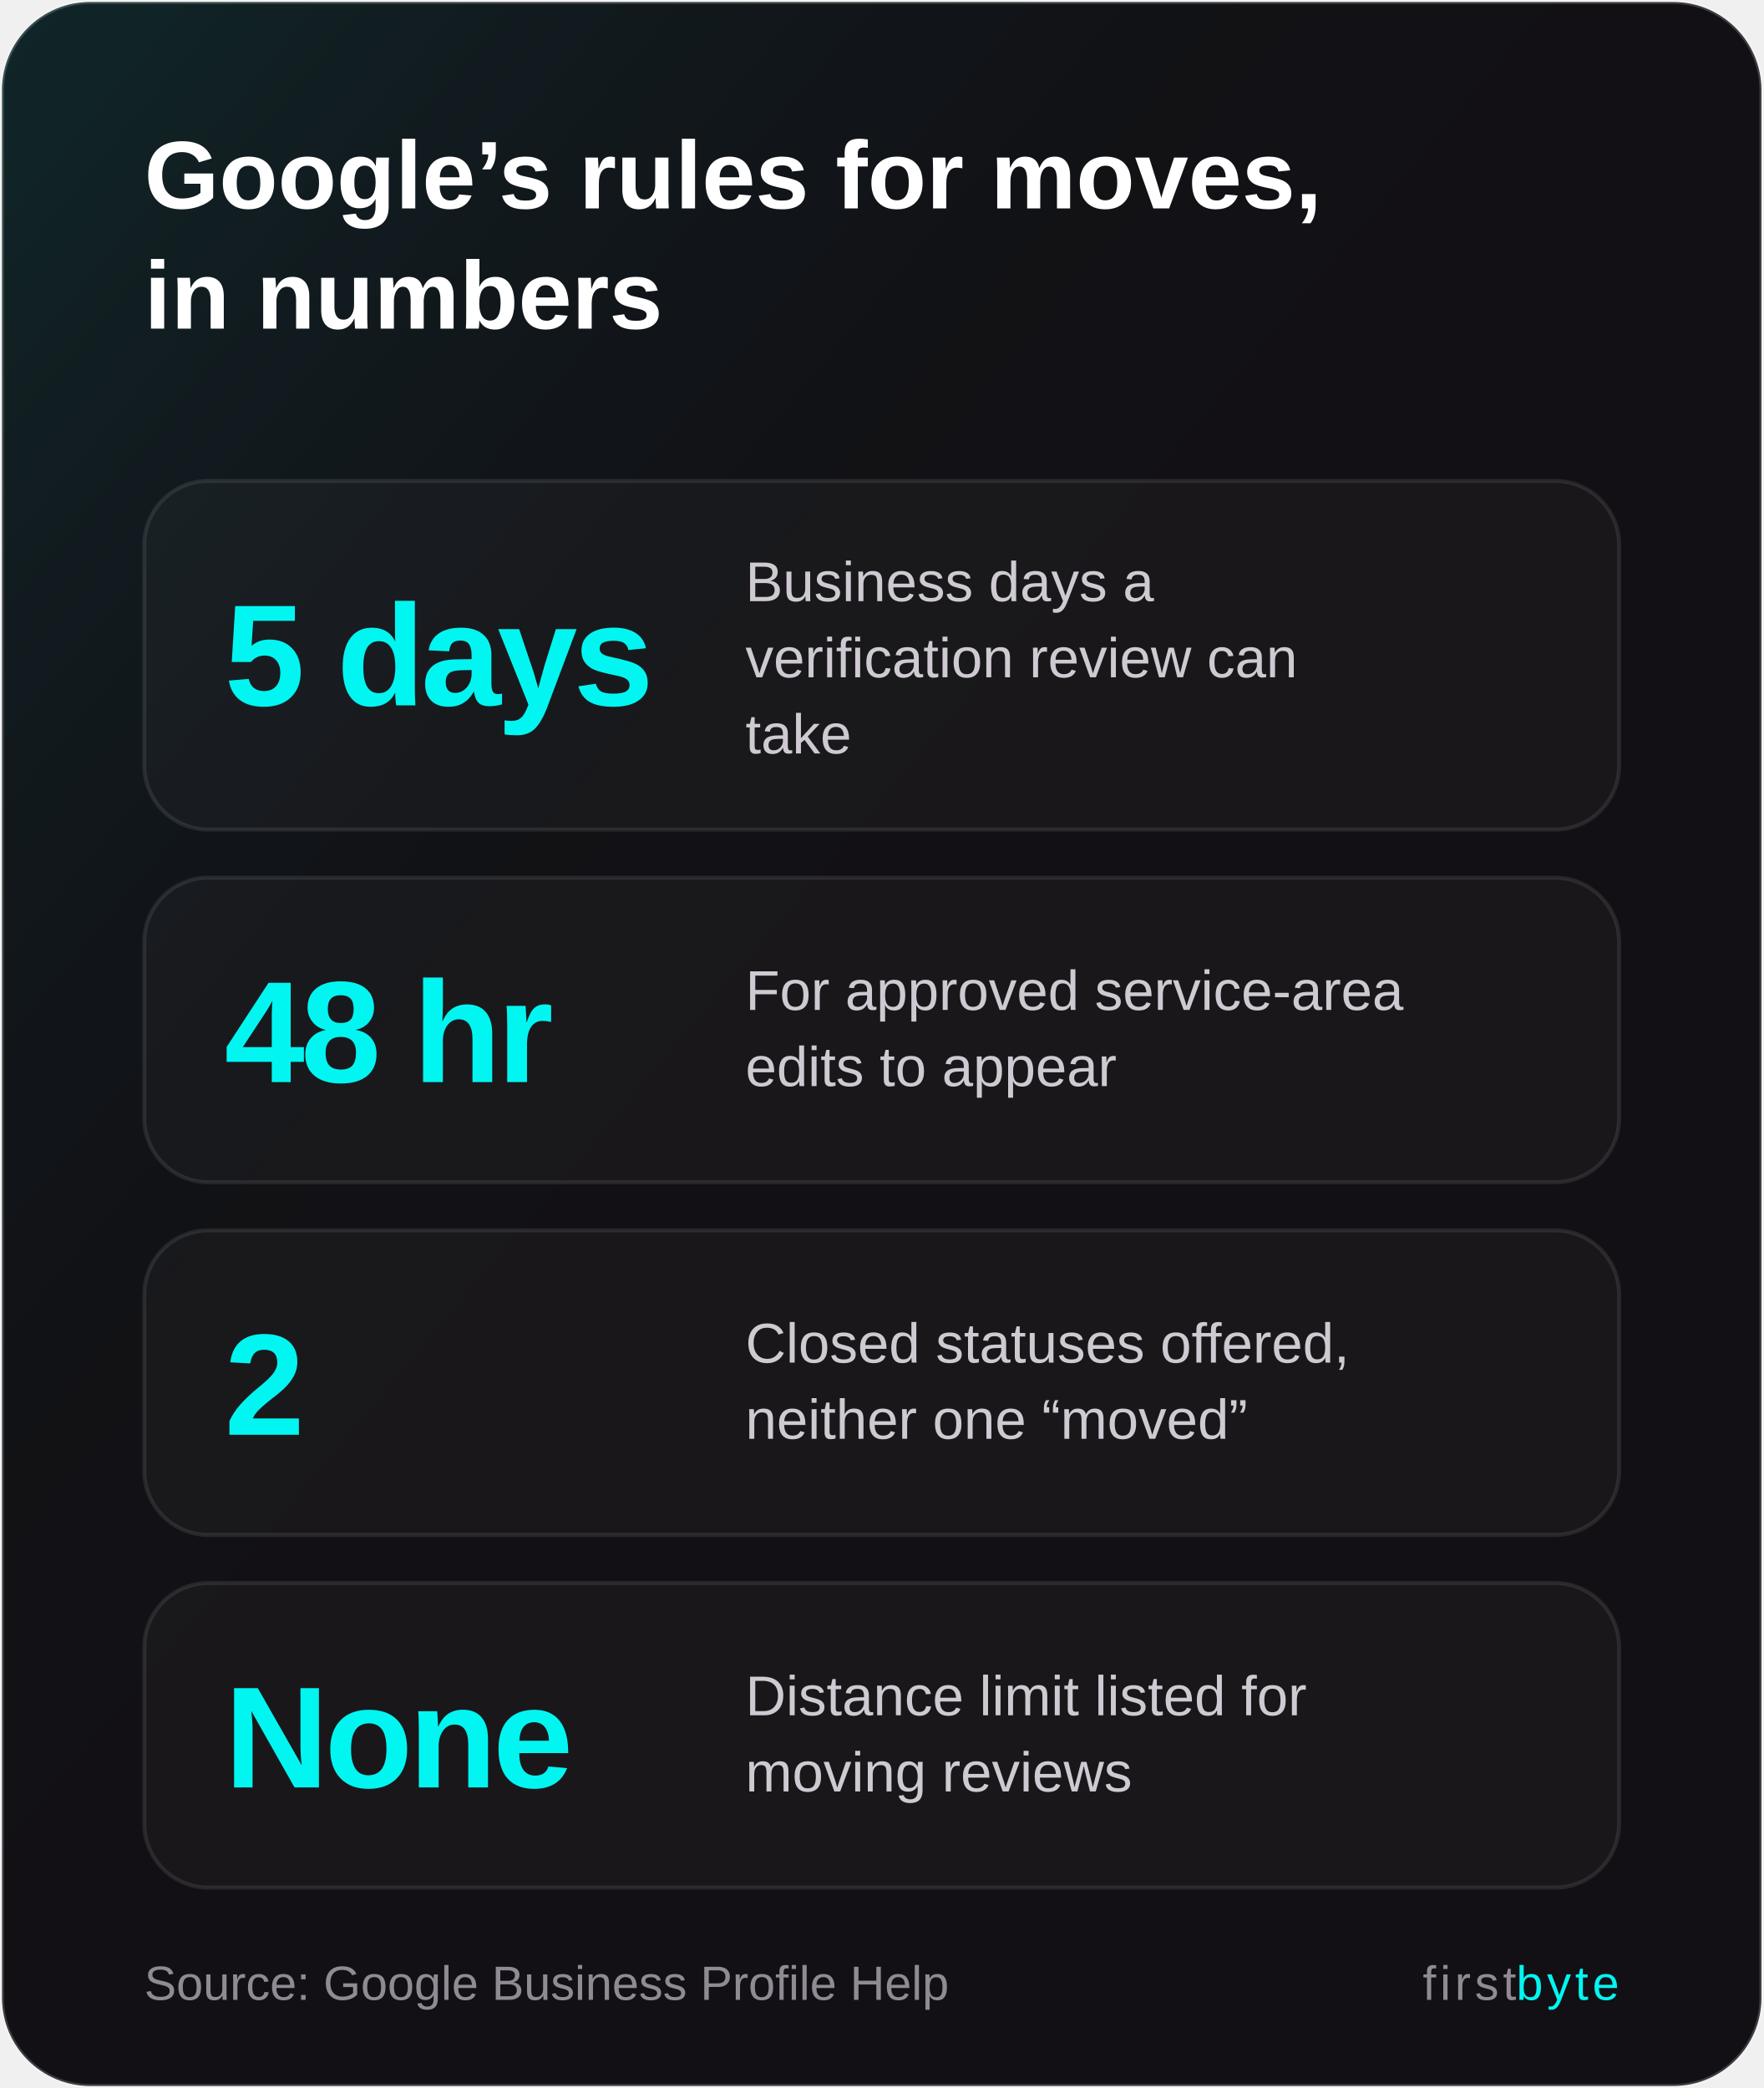
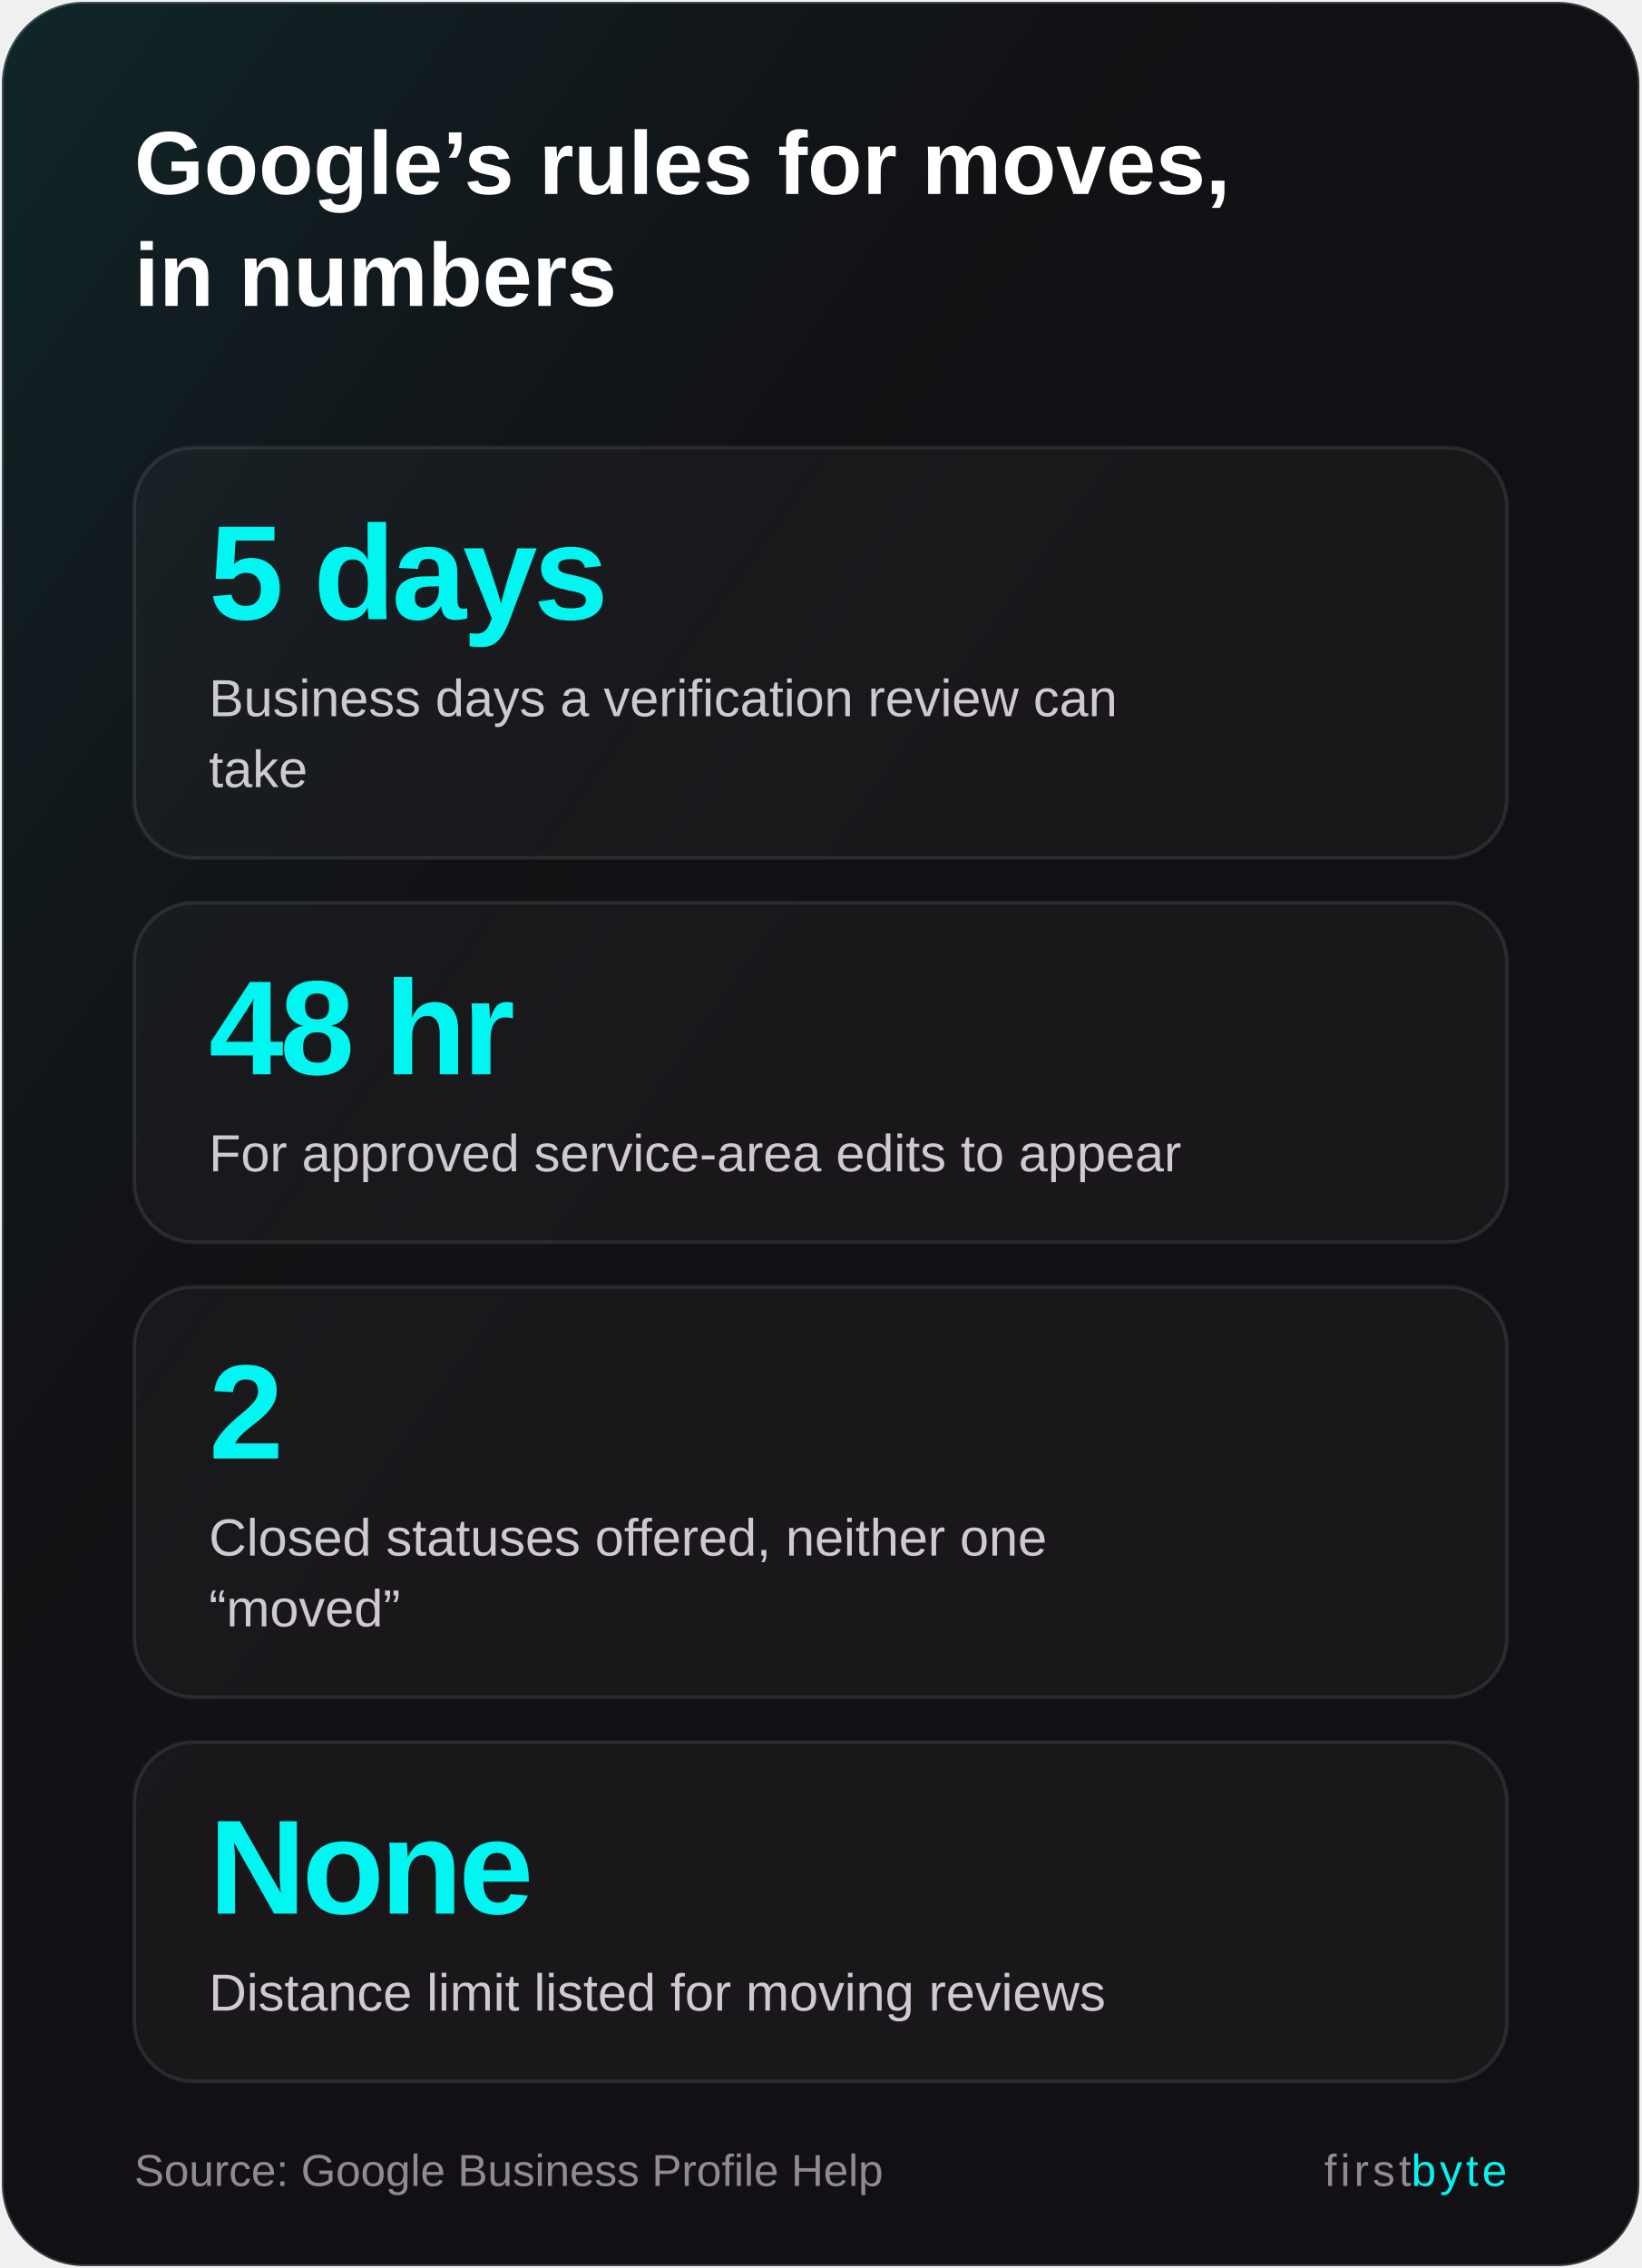
- <svg xmlns="http://www.w3.org/2000/svg" viewBox="0 0 440 521" width="440" height="521" role="img" aria-labelledby="t82426">
+ <svg xmlns="http://www.w3.org/2000/svg" viewBox="0 0 440 608" width="440" height="608" role="img" aria-labelledby="t996494">
  <defs>
-     <linearGradient id="g82426" x1="0" y1="0" x2="1" y2="1">
+     <linearGradient id="g996494" x1="0" y1="0" x2="1" y2="1">
      <stop offset="0" stop-color="#01f6f2" stop-opacity=".10" />
      <stop offset=".5" stop-color="#121014" stop-opacity="0" />
    </linearGradient>
-     <linearGradient id="bar82426" x1="0" y1="0" x2="1" y2="0">
+     <linearGradient id="bar996494" x1="0" y1="0" x2="1" y2="0">
      <stop offset="0" stop-color="#01f6f2" />
      <stop offset="1" stop-color="#3ad7ff" />
    </linearGradient>
  </defs>
-   <rect x=".5" y=".5" width="439" height="520" rx="22" fill="#121014" stroke="rgba(255,255,255,.18)" />
-   <rect x=".5" y=".5" width="439" height="520" rx="22" fill="url(#g82426)" />
+   <rect x=".5" y=".5" width="439" height="607" rx="22" fill="#121014" stroke="rgba(255,255,255,.18)" />
+   <rect x=".5" y=".5" width="439" height="607" rx="22" fill="url(#g996494)" />
  <text x="36" y="52" fill="#ffffff" font-family="'Funnel Display', Figtree, 'Helvetica Neue', Arial, sans-serif" font-size="24" font-weight="600">
    <tspan x="36" dy="0">Google’s rules for moves,</tspan>
    <tspan x="36" dy="30">in numbers</tspan>
  </text>
-   <rect x="36" y="120" width="368" height="87" rx="16" fill="rgba(255,255,255,.03)" stroke="rgba(255,255,255,.09)" />
-   <text x="56" y="176" fill="#01f6f2" font-family="'Funnel Display', Figtree, 'Helvetica Neue', Arial, sans-serif" font-size="36" font-weight="600" letter-spacing="-1">5 days</text>
-   <text x="186" y="150" fill="#cfcad2" font-family="Figtree, 'Helvetica Neue', Arial, sans-serif" font-size="14">
-     <tspan x="186" dy="0">Business days a</tspan>
-     <tspan x="186" dy="19">verification review can</tspan>
-     <tspan x="186" dy="19">take</tspan>
+   <rect x="36" y="120" width="368" height="110" rx="16" fill="rgba(255,255,255,.03)" stroke="rgba(255,255,255,.09)" />
+   <text x="56" y="166" fill="#01f6f2" font-family="'Funnel Display', Figtree, 'Helvetica Neue', Arial, sans-serif" font-size="36" font-weight="600" letter-spacing="-1">5 days</text>
+   <text x="56" y="192" fill="#cfcad2" font-family="Figtree, 'Helvetica Neue', Arial, sans-serif" font-size="14">
+     <tspan x="56" dy="0">Business days a verification review can</tspan>
+     <tspan x="56" dy="19">take</tspan>
  </text>
-   <rect x="36" y="219" width="368" height="76" rx="16" fill="rgba(255,255,255,.03)" stroke="rgba(255,255,255,.09)" />
-   <text x="56" y="270" fill="#01f6f2" font-family="'Funnel Display', Figtree, 'Helvetica Neue', Arial, sans-serif" font-size="36" font-weight="600" letter-spacing="-1">48 hr</text>
-   <text x="186" y="252" fill="#cfcad2" font-family="Figtree, 'Helvetica Neue', Arial, sans-serif" font-size="14">
-     <tspan x="186" dy="0">For approved service-area</tspan>
-     <tspan x="186" dy="19">edits to appear</tspan>
+   <rect x="36" y="242" width="368" height="91" rx="16" fill="rgba(255,255,255,.03)" stroke="rgba(255,255,255,.09)" />
+   <text x="56" y="288" fill="#01f6f2" font-family="'Funnel Display', Figtree, 'Helvetica Neue', Arial, sans-serif" font-size="36" font-weight="600" letter-spacing="-1">48 hr</text>
+   <text x="56" y="314" fill="#cfcad2" font-family="Figtree, 'Helvetica Neue', Arial, sans-serif" font-size="14">
+     <tspan x="56" dy="0">For approved service-area edits to appear</tspan>
  </text>
-   <rect x="36" y="307" width="368" height="76" rx="16" fill="rgba(255,255,255,.03)" stroke="rgba(255,255,255,.09)" />
-   <text x="56" y="358" fill="#01f6f2" font-family="'Funnel Display', Figtree, 'Helvetica Neue', Arial, sans-serif" font-size="36" font-weight="600" letter-spacing="-1">2</text>
-   <text x="186" y="340" fill="#cfcad2" font-family="Figtree, 'Helvetica Neue', Arial, sans-serif" font-size="14">
-     <tspan x="186" dy="0">Closed statuses offered,</tspan>
-     <tspan x="186" dy="19">neither one “moved”</tspan>
+   <rect x="36" y="345" width="368" height="110" rx="16" fill="rgba(255,255,255,.03)" stroke="rgba(255,255,255,.09)" />
+   <text x="56" y="391" fill="#01f6f2" font-family="'Funnel Display', Figtree, 'Helvetica Neue', Arial, sans-serif" font-size="36" font-weight="600" letter-spacing="-1">2</text>
+   <text x="56" y="417" fill="#cfcad2" font-family="Figtree, 'Helvetica Neue', Arial, sans-serif" font-size="14">
+     <tspan x="56" dy="0">Closed statuses offered, neither one</tspan>
+     <tspan x="56" dy="19">“moved”</tspan>
  </text>
-   <rect x="36" y="395" width="368" height="76" rx="16" fill="rgba(255,255,255,.03)" stroke="rgba(255,255,255,.09)" />
-   <text x="56" y="446" fill="#01f6f2" font-family="'Funnel Display', Figtree, 'Helvetica Neue', Arial, sans-serif" font-size="36" font-weight="600" letter-spacing="-1">None</text>
-   <text x="186" y="428" fill="#cfcad2" font-family="Figtree, 'Helvetica Neue', Arial, sans-serif" font-size="14">
-     <tspan x="186" dy="0">Distance limit listed for</tspan>
-     <tspan x="186" dy="19">moving reviews</tspan>
+   <rect x="36" y="467" width="368" height="91" rx="16" fill="rgba(255,255,255,.03)" stroke="rgba(255,255,255,.09)" />
+   <text x="56" y="513" fill="#01f6f2" font-family="'Funnel Display', Figtree, 'Helvetica Neue', Arial, sans-serif" font-size="36" font-weight="600" letter-spacing="-1">None</text>
+   <text x="56" y="539" fill="#cfcad2" font-family="Figtree, 'Helvetica Neue', Arial, sans-serif" font-size="14">
+     <tspan x="56" dy="0">Distance limit listed for moving reviews</tspan>
  </text>
-   <text x="36" y="499" fill="#8f8a93" font-family="Figtree, 'Helvetica Neue', Arial, sans-serif" font-size="12">
+   <text x="36" y="586" fill="#8f8a93" font-family="Figtree, 'Helvetica Neue', Arial, sans-serif" font-size="12">
    <tspan x="36" dy="0">Source: Google Business Profile Help</tspan>
  </text>
-   <text x="404" y="499" text-anchor="end" fill="#8f8a93" font-family="'Funnel Display', Figtree, 'Helvetica Neue', Arial, sans-serif" font-size="12" letter-spacing="1">first<tspan fill="#01f6f2">byte</tspan>
+   <text x="404" y="586" text-anchor="end" fill="#8f8a93" font-family="'Funnel Display', Figtree, 'Helvetica Neue', Arial, sans-serif" font-size="12" letter-spacing="1">first<tspan fill="#01f6f2">byte</tspan>
  </text>
</svg>
